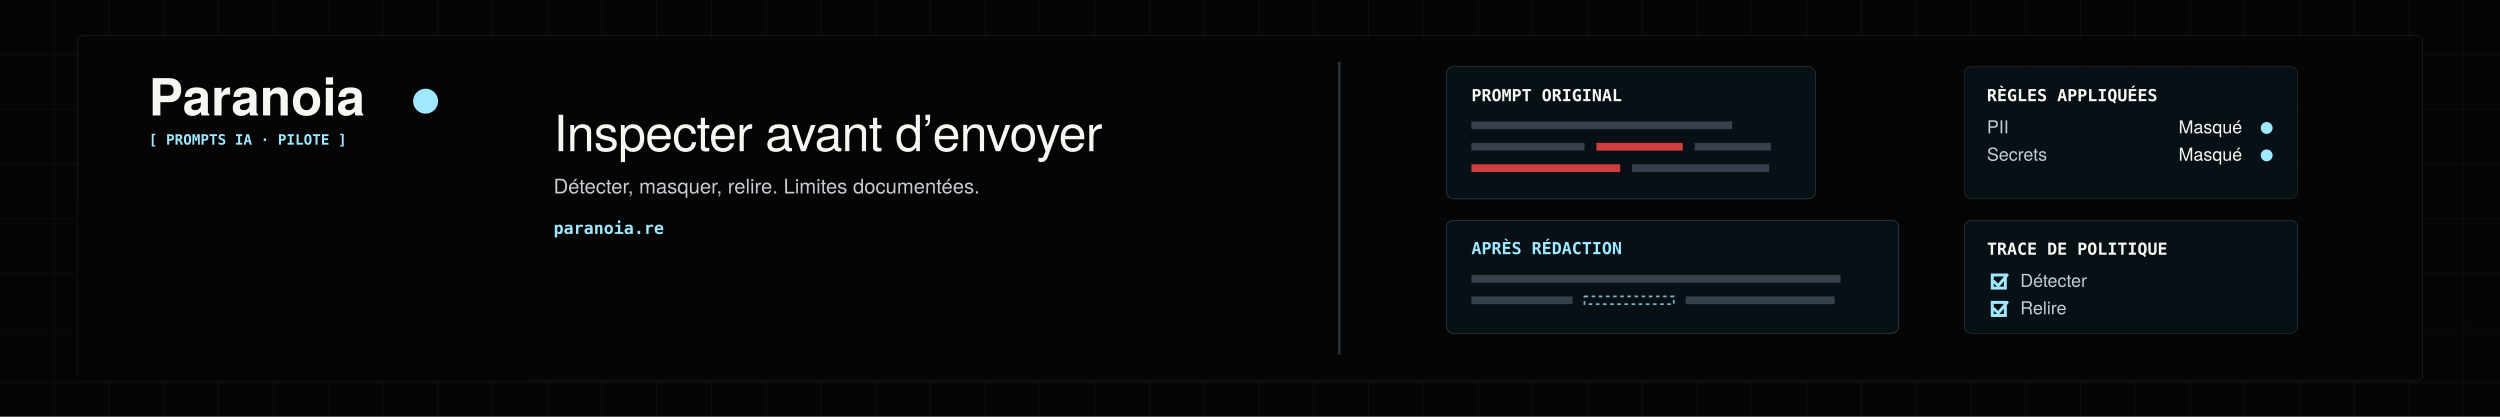
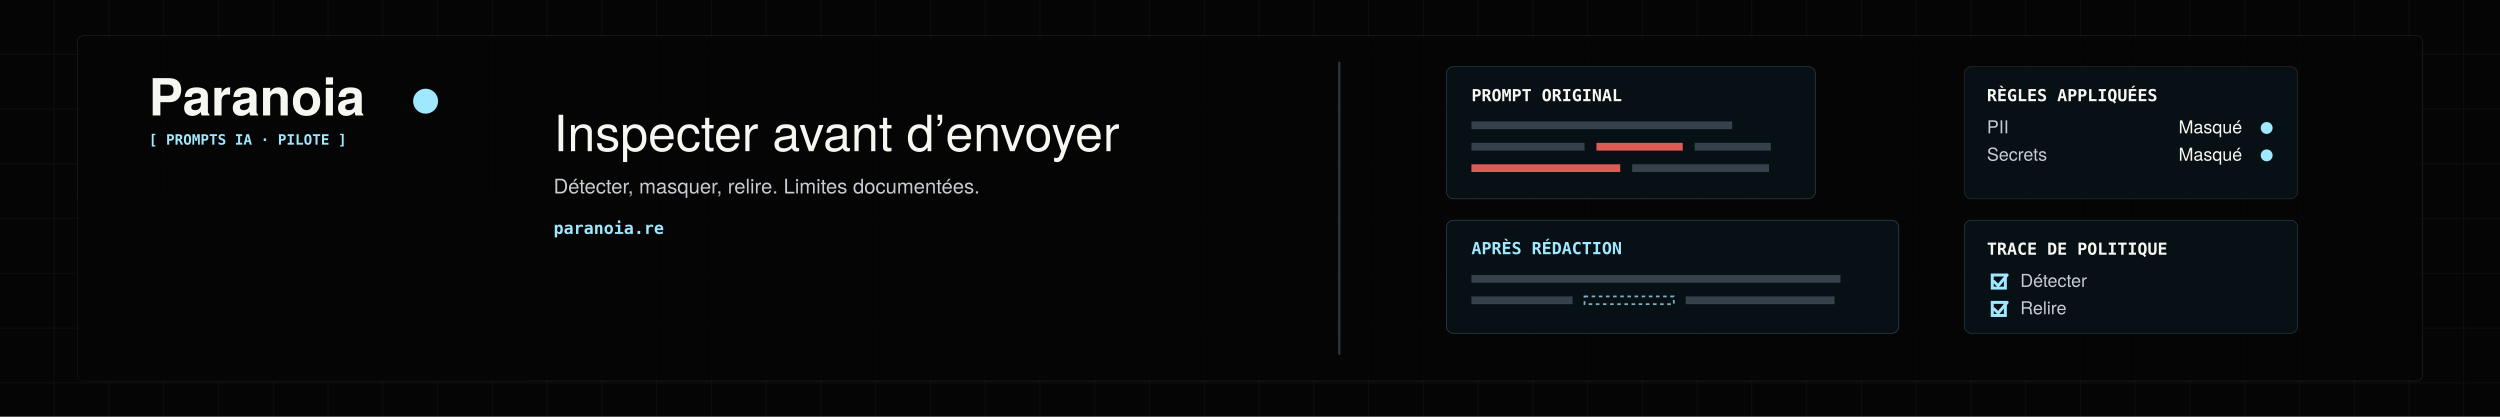
<svg xmlns="http://www.w3.org/2000/svg" width="4200" height="700" viewBox="0 0 4200 700" role="img" aria-labelledby="title desc">
  <defs>
    <pattern id="grid" width="92" height="92" patternUnits="userSpaceOnUse">
      <path d="M91 0V92M0 91H92" stroke="#ffffff" stroke-opacity=".052" stroke-width="1" />
    </pattern>
  </defs>
  <rect width="4200" height="700" fill="#050505" />
  <rect width="4200" height="700" fill="url(#grid)" />
  <rect x="130" y="60" width="3940" height="580" rx="10" fill="#050505" fill-opacity=".68" stroke="#ffffff" stroke-opacity=".12" />
  <g transform="translate(250 118)">
    <text x="0" y="76" fill="#f7f7f2" font-family="Archivo, Helvetica Neue, sans-serif" font-size="86" font-weight="560">Paranoia</text>
    <circle cx="465" cy="52" r="21" fill="#9fe8ff" />
    <text x="0" y="125" fill="#9fe8ff" font-family="JetBrains Mono, SFMono-Regular, Consolas, monospace" font-size="24" font-weight="650">[ PROMPTS IA · PILOTE ]</text>
  </g>
  <g transform="translate(930 170)">
-     <text x="0" y="84" fill="#f7f7f2" font-family="Archivo, Avenir Next, Helvetica Neue, sans-serif" font-size="84" font-weight="520" letter-spacing="-1.2">Inspecter avant d’envoyer</text>
+     <text x="0" y="84" fill="#f7f7f2" font-family="Archivo, Avenir Next, Helvetica Neue, sans-serif" font-size="84" font-weight="520" letter-spacing="0">Inspecter avant d’envoyer</text>
    <text x="0" y="155" fill="#c7ccd2" font-family="Archivo, Avenir Next, Helvetica Neue, sans-serif" font-size="34" font-weight="430">Détecter, masquer, relire. Limites documentées.</text>
    <text x="0" y="223" fill="#9fe8ff" font-family="JetBrains Mono, SFMono-Regular, Consolas, monospace" font-size="28" font-weight="650">paranoia.re</text>
  </g>
  <line x1="2250" y1="104" x2="2250" y2="596" stroke="#9fe8ff" stroke-opacity=".22" stroke-width="4" />
  <g transform="translate(2430 112)">
    <rect x="0" y="0" width="620" height="222" rx="12" fill="#071015" stroke="#9fe8ff" stroke-opacity=".28" />
    <text x="42" y="58" fill="#f7f7f2" font-family="JetBrains Mono, SFMono-Regular, Consolas, monospace" font-size="28" font-weight="650">PROMPT ORIGINAL</text>
    <rect x="42" y="92" width="438" height="13" fill="#36414b" />
    <rect x="42" y="128" width="190" height="13" fill="#36414b" />
-     <rect x="252" y="128" width="145" height="13" fill="#f04444" opacity=".86" />
+     <rect x="252" y="128" width="145" height="13" fill="#ff675f" opacity=".86" />
    <rect x="417" y="128" width="128" height="13" fill="#36414b" />
-     <rect x="42" y="164" width="250" height="13" fill="#f04444" opacity=".86" />
+     <rect x="42" y="164" width="250" height="13" fill="#ff675f" opacity=".86" />
    <rect x="312" y="164" width="230" height="13" fill="#36414b" />
    <rect x="0" y="258" width="760" height="190" rx="12" fill="#071015" stroke="#9fe8ff" stroke-opacity=".32" />
    <text x="42" y="315" fill="#9fe8ff" font-family="JetBrains Mono, SFMono-Regular, Consolas, monospace" font-size="28" font-weight="700">APRÈS RÉDACTION</text>
    <rect x="42" y="350" width="620" height="13" fill="#36414b" />
    <rect x="42" y="386" width="170" height="13" fill="#36414b" />
    <rect x="232" y="386" width="150" height="13" fill="none" stroke="#9fe8ff" stroke-opacity=".75" stroke-width="3" stroke-dasharray="6 6" />
    <rect x="402" y="386" width="250" height="13" fill="#36414b" />
  </g>
  <g transform="translate(3300 112)">
    <rect x="0" y="0" width="560" height="222" rx="12" fill="#071015" stroke="#ffffff" stroke-opacity=".16" />
    <text x="38" y="58" fill="#f7f7f2" font-family="JetBrains Mono, SFMono-Regular, Consolas, monospace" font-size="28" font-weight="650">RÈGLES APPLIQUÉES</text>
    <text x="38" y="112" fill="#c7ccd2" font-family="Archivo, Helvetica Neue, sans-serif" font-size="30">PII</text>
    <text x="360" y="112" fill="#f7f7f2" font-family="Archivo, Helvetica Neue, sans-serif" font-size="30">Masqué</text>
    <circle cx="508" cy="103" r="10" fill="#9fe8ff" />
    <text x="38" y="158" fill="#c7ccd2" font-family="Archivo, Helvetica Neue, sans-serif" font-size="30">Secrets</text>
    <text x="360" y="158" fill="#f7f7f2" font-family="Archivo, Helvetica Neue, sans-serif" font-size="30">Masqué</text>
    <circle cx="508" cy="149" r="10" fill="#9fe8ff" />
    <rect x="0" y="258" width="560" height="190" rx="12" fill="#071015" stroke="#9fe8ff" stroke-opacity=".25" />
    <text x="38" y="316" fill="#f7f7f2" font-family="JetBrains Mono, SFMono-Regular, Consolas, monospace" font-size="28" font-weight="650">TRACE DE POLITIQUE</text>
    <text x="94" y="370" fill="#c7ccd2" font-family="Archivo, Helvetica Neue, sans-serif" font-size="30">Détecter</text>
    <text x="94" y="416" fill="#c7ccd2" font-family="Archivo, Helvetica Neue, sans-serif" font-size="30">Relire</text>
    <path d="M47 350h22v22H47zM47 396h22v22H47z" fill="none" stroke="#9fe8ff" stroke-width="5" />
    <path d="M50 361l7 7 15-18M50 407l7 7 15-18" fill="none" stroke="#9fe8ff" stroke-width="5" stroke-linecap="round" stroke-linejoin="round" />
  </g>
  <rect x="130" y="332" width="760" height="308" fill="#050505" fill-opacity=".66" />
</svg>
